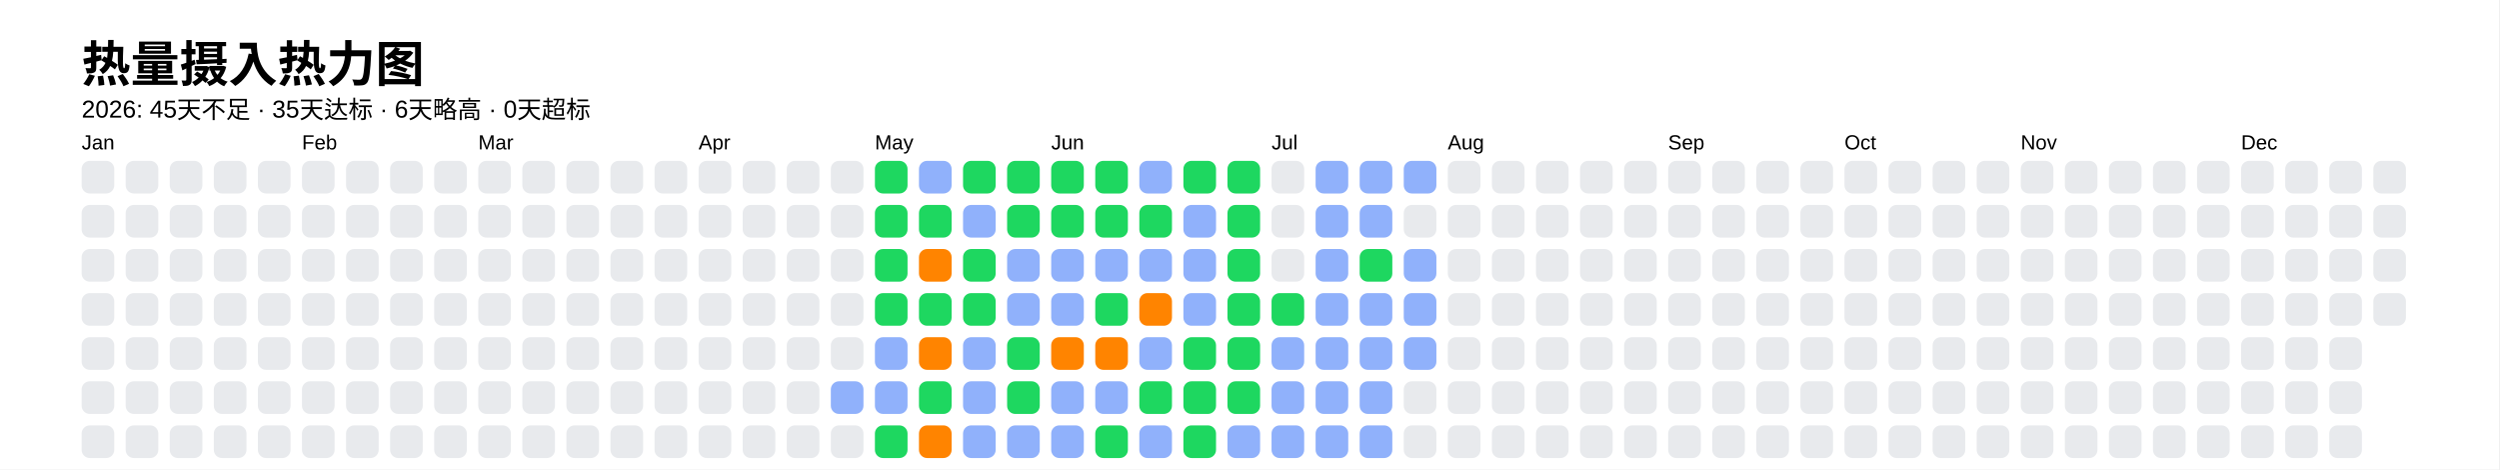
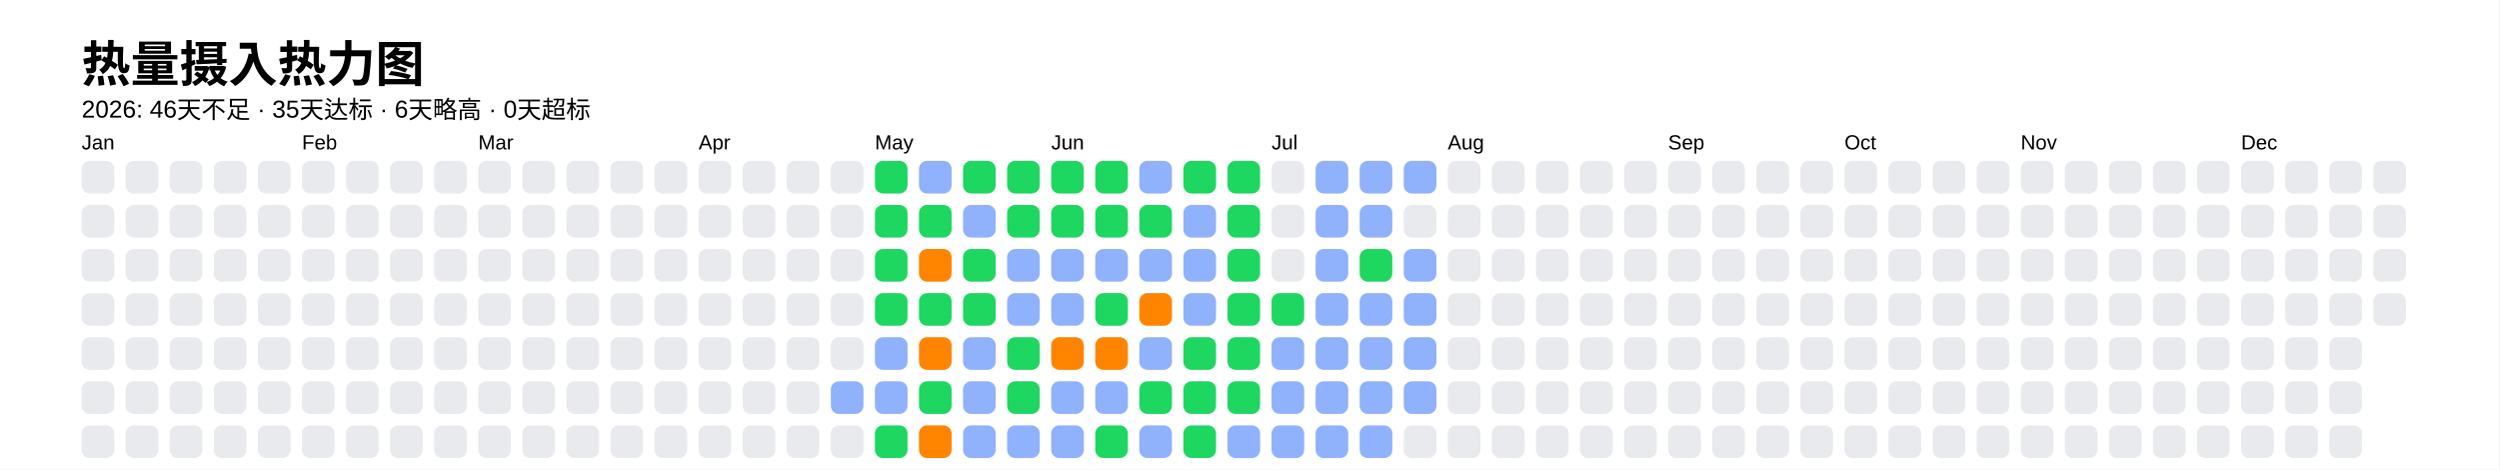
<svg xmlns="http://www.w3.org/2000/svg" style="background-color:white;" baseProfile="full" height="57.5mm" version="1.1" viewBox="0,0,306.2,57.5" width="306.2mm">
  <defs />
  <rect fill="#FFFFFF" height="57.5" width="306.2" x="0" y="0" />
  <text fill="#000000" style="font-size:6px; font-family:Arial; font-weight:bold;" x="10" y="10">热量摄入热力图</text>
-   <text fill="#000000" style="font-size:3px; font-family:Arial;" x="10" y="14.4">2026: 45天不足 · 35天达标 · 6天略高 · 0天超标</text>
+   <text fill="#000000" style="font-size:3px; font-family:Arial;" x="10" y="14.4">2026: 46天不足 · 35天达标 · 6天略高 · 0天超标</text>
  <text fill="#000000" style="font-size:2.5px; font-family:Arial" x="10" y="18.3">Jan</text>
  <rect fill="#E8EAED" height="4" rx="1" ry="1" width="4" x="10" y="19.7" />
  <rect fill="#E8EAED" height="4" rx="1" ry="1" width="4" x="10" y="25.1" />
  <rect fill="#E8EAED" height="4" rx="1" ry="1" width="4" x="10" y="30.5" />
  <rect fill="#E8EAED" height="4" rx="1" ry="1" width="4" x="10" y="35.9" />
  <rect fill="#E8EAED" height="4" rx="1" ry="1" width="4" x="10" y="41.3" />
  <rect fill="#E8EAED" height="4" rx="1" ry="1" width="4" x="10" y="46.7" />
  <rect fill="#E8EAED" height="4" rx="1" ry="1" width="4" x="10" y="52.1" />
  <rect fill="#E8EAED" height="4" rx="1" ry="1" width="4" x="15.4" y="19.7" />
  <rect fill="#E8EAED" height="4" rx="1" ry="1" width="4" x="15.4" y="25.1" />
  <rect fill="#E8EAED" height="4" rx="1" ry="1" width="4" x="15.4" y="30.5" />
  <rect fill="#E8EAED" height="4" rx="1" ry="1" width="4" x="15.4" y="35.9" />
  <rect fill="#E8EAED" height="4" rx="1" ry="1" width="4" x="15.4" y="41.3" />
  <rect fill="#E8EAED" height="4" rx="1" ry="1" width="4" x="15.4" y="46.7" />
  <rect fill="#E8EAED" height="4" rx="1" ry="1" width="4" x="15.4" y="52.1" />
  <rect fill="#E8EAED" height="4" rx="1" ry="1" width="4" x="20.8" y="19.7" />
  <rect fill="#E8EAED" height="4" rx="1" ry="1" width="4" x="20.8" y="25.1" />
  <rect fill="#E8EAED" height="4" rx="1" ry="1" width="4" x="20.8" y="30.5" />
  <rect fill="#E8EAED" height="4" rx="1" ry="1" width="4" x="20.8" y="35.9" />
  <rect fill="#E8EAED" height="4" rx="1" ry="1" width="4" x="20.8" y="41.3" />
  <rect fill="#E8EAED" height="4" rx="1" ry="1" width="4" x="20.8" y="46.7" />
  <rect fill="#E8EAED" height="4" rx="1" ry="1" width="4" x="20.8" y="52.1" />
  <rect fill="#E8EAED" height="4" rx="1" ry="1" width="4" x="26.2" y="19.7" />
  <rect fill="#E8EAED" height="4" rx="1" ry="1" width="4" x="26.2" y="25.1" />
  <rect fill="#E8EAED" height="4" rx="1" ry="1" width="4" x="26.2" y="30.5" />
  <rect fill="#E8EAED" height="4" rx="1" ry="1" width="4" x="26.2" y="35.9" />
  <rect fill="#E8EAED" height="4" rx="1" ry="1" width="4" x="26.2" y="41.3" />
  <rect fill="#E8EAED" height="4" rx="1" ry="1" width="4" x="26.2" y="46.7" />
  <rect fill="#E8EAED" height="4" rx="1" ry="1" width="4" x="26.2" y="52.1" />
  <rect fill="#E8EAED" height="4" rx="1" ry="1" width="4" x="31.6" y="19.7" />
  <rect fill="#E8EAED" height="4" rx="1" ry="1" width="4" x="31.6" y="25.1" />
  <rect fill="#E8EAED" height="4" rx="1" ry="1" width="4" x="31.6" y="30.5" />
  <rect fill="#E8EAED" height="4" rx="1" ry="1" width="4" x="31.6" y="35.9" />
  <rect fill="#E8EAED" height="4" rx="1" ry="1" width="4" x="31.6" y="41.3" />
  <rect fill="#E8EAED" height="4" rx="1" ry="1" width="4" x="31.6" y="46.7" />
  <rect fill="#E8EAED" height="4" rx="1" ry="1" width="4" x="31.6" y="52.1" />
  <text fill="#000000" style="font-size:2.5px; font-family:Arial" x="37.0" y="18.3">Feb</text>
  <rect fill="#E8EAED" height="4" rx="1" ry="1" width="4" x="37.0" y="19.7" />
  <rect fill="#E8EAED" height="4" rx="1" ry="1" width="4" x="37.0" y="25.1" />
  <rect fill="#E8EAED" height="4" rx="1" ry="1" width="4" x="37.0" y="30.5" />
  <rect fill="#E8EAED" height="4" rx="1" ry="1" width="4" x="37.0" y="35.9" />
  <rect fill="#E8EAED" height="4" rx="1" ry="1" width="4" x="37.0" y="41.3" />
  <rect fill="#E8EAED" height="4" rx="1" ry="1" width="4" x="37.0" y="46.7" />
  <rect fill="#E8EAED" height="4" rx="1" ry="1" width="4" x="37.0" y="52.1" />
  <rect fill="#E8EAED" height="4" rx="1" ry="1" width="4" x="42.4" y="19.7" />
  <rect fill="#E8EAED" height="4" rx="1" ry="1" width="4" x="42.4" y="25.1" />
  <rect fill="#E8EAED" height="4" rx="1" ry="1" width="4" x="42.4" y="30.5" />
  <rect fill="#E8EAED" height="4" rx="1" ry="1" width="4" x="42.4" y="35.9" />
  <rect fill="#E8EAED" height="4" rx="1" ry="1" width="4" x="42.4" y="41.3" />
  <rect fill="#E8EAED" height="4" rx="1" ry="1" width="4" x="42.4" y="46.7" />
  <rect fill="#E8EAED" height="4" rx="1" ry="1" width="4" x="42.4" y="52.1" />
  <rect fill="#E8EAED" height="4" rx="1" ry="1" width="4" x="47.8" y="19.7" />
  <rect fill="#E8EAED" height="4" rx="1" ry="1" width="4" x="47.8" y="25.1" />
  <rect fill="#E8EAED" height="4" rx="1" ry="1" width="4" x="47.8" y="30.5" />
  <rect fill="#E8EAED" height="4" rx="1" ry="1" width="4" x="47.8" y="35.9" />
  <rect fill="#E8EAED" height="4" rx="1" ry="1" width="4" x="47.8" y="41.3" />
  <rect fill="#E8EAED" height="4" rx="1" ry="1" width="4" x="47.8" y="46.7" />
  <rect fill="#E8EAED" height="4" rx="1" ry="1" width="4" x="47.8" y="52.1" />
  <rect fill="#E8EAED" height="4" rx="1" ry="1" width="4" x="53.2" y="19.7" />
  <rect fill="#E8EAED" height="4" rx="1" ry="1" width="4" x="53.2" y="25.1" />
  <rect fill="#E8EAED" height="4" rx="1" ry="1" width="4" x="53.2" y="30.5" />
  <rect fill="#E8EAED" height="4" rx="1" ry="1" width="4" x="53.2" y="35.9" />
  <rect fill="#E8EAED" height="4" rx="1" ry="1" width="4" x="53.2" y="41.3" />
  <rect fill="#E8EAED" height="4" rx="1" ry="1" width="4" x="53.2" y="46.7" />
  <rect fill="#E8EAED" height="4" rx="1" ry="1" width="4" x="53.2" y="52.1" />
  <text fill="#000000" style="font-size:2.5px; font-family:Arial" x="58.6" y="18.3">Mar</text>
  <rect fill="#E8EAED" height="4" rx="1" ry="1" width="4" x="58.6" y="19.7" />
  <rect fill="#E8EAED" height="4" rx="1" ry="1" width="4" x="58.6" y="25.1" />
  <rect fill="#E8EAED" height="4" rx="1" ry="1" width="4" x="58.6" y="30.5" />
  <rect fill="#E8EAED" height="4" rx="1" ry="1" width="4" x="58.6" y="35.9" />
  <rect fill="#E8EAED" height="4" rx="1" ry="1" width="4" x="58.6" y="41.3" />
  <rect fill="#E8EAED" height="4" rx="1" ry="1" width="4" x="58.6" y="46.7" />
  <rect fill="#E8EAED" height="4" rx="1" ry="1" width="4" x="58.6" y="52.1" />
  <rect fill="#E8EAED" height="4" rx="1" ry="1" width="4" x="64" y="19.7" />
  <rect fill="#E8EAED" height="4" rx="1" ry="1" width="4" x="64" y="25.1" />
  <rect fill="#E8EAED" height="4" rx="1" ry="1" width="4" x="64" y="30.5" />
  <rect fill="#E8EAED" height="4" rx="1" ry="1" width="4" x="64" y="35.9" />
  <rect fill="#E8EAED" height="4" rx="1" ry="1" width="4" x="64" y="41.3" />
  <rect fill="#E8EAED" height="4" rx="1" ry="1" width="4" x="64" y="46.7" />
  <rect fill="#E8EAED" height="4" rx="1" ry="1" width="4" x="64" y="52.1" />
  <rect fill="#E8EAED" height="4" rx="1" ry="1" width="4" x="69.4" y="19.7" />
  <rect fill="#E8EAED" height="4" rx="1" ry="1" width="4" x="69.4" y="25.1" />
  <rect fill="#E8EAED" height="4" rx="1" ry="1" width="4" x="69.4" y="30.5" />
  <rect fill="#E8EAED" height="4" rx="1" ry="1" width="4" x="69.4" y="35.9" />
  <rect fill="#E8EAED" height="4" rx="1" ry="1" width="4" x="69.4" y="41.3" />
  <rect fill="#E8EAED" height="4" rx="1" ry="1" width="4" x="69.4" y="46.7" />
  <rect fill="#E8EAED" height="4" rx="1" ry="1" width="4" x="69.4" y="52.1" />
  <rect fill="#E8EAED" height="4" rx="1" ry="1" width="4" x="74.8" y="19.7" />
  <rect fill="#E8EAED" height="4" rx="1" ry="1" width="4" x="74.8" y="25.1" />
  <rect fill="#E8EAED" height="4" rx="1" ry="1" width="4" x="74.8" y="30.5" />
  <rect fill="#E8EAED" height="4" rx="1" ry="1" width="4" x="74.8" y="35.9" />
  <rect fill="#E8EAED" height="4" rx="1" ry="1" width="4" x="74.8" y="41.3" />
  <rect fill="#E8EAED" height="4" rx="1" ry="1" width="4" x="74.8" y="46.7" />
  <rect fill="#E8EAED" height="4" rx="1" ry="1" width="4" x="74.8" y="52.1" />
  <rect fill="#E8EAED" height="4" rx="1" ry="1" width="4" x="80.2" y="19.7" />
  <rect fill="#E8EAED" height="4" rx="1" ry="1" width="4" x="80.2" y="25.1" />
  <rect fill="#E8EAED" height="4" rx="1" ry="1" width="4" x="80.2" y="30.5" />
  <rect fill="#E8EAED" height="4" rx="1" ry="1" width="4" x="80.2" y="35.9" />
  <rect fill="#E8EAED" height="4" rx="1" ry="1" width="4" x="80.2" y="41.3" />
  <rect fill="#E8EAED" height="4" rx="1" ry="1" width="4" x="80.2" y="46.7" />
  <rect fill="#E8EAED" height="4" rx="1" ry="1" width="4" x="80.2" y="52.1" />
  <text fill="#000000" style="font-size:2.5px; font-family:Arial" x="85.6" y="18.3">Apr</text>
  <rect fill="#E8EAED" height="4" rx="1" ry="1" width="4" x="85.6" y="19.7" />
  <rect fill="#E8EAED" height="4" rx="1" ry="1" width="4" x="85.6" y="25.1" />
  <rect fill="#E8EAED" height="4" rx="1" ry="1" width="4" x="85.6" y="30.5" />
  <rect fill="#E8EAED" height="4" rx="1" ry="1" width="4" x="85.6" y="35.9" />
  <rect fill="#E8EAED" height="4" rx="1" ry="1" width="4" x="85.6" y="41.3" />
  <rect fill="#E8EAED" height="4" rx="1" ry="1" width="4" x="85.6" y="46.7" />
  <rect fill="#E8EAED" height="4" rx="1" ry="1" width="4" x="85.6" y="52.1" />
  <rect fill="#E8EAED" height="4" rx="1" ry="1" width="4" x="91" y="19.7" />
  <rect fill="#E8EAED" height="4" rx="1" ry="1" width="4" x="91" y="25.1" />
  <rect fill="#E8EAED" height="4" rx="1" ry="1" width="4" x="91" y="30.5" />
  <rect fill="#E8EAED" height="4" rx="1" ry="1" width="4" x="91" y="35.9" />
  <rect fill="#E8EAED" height="4" rx="1" ry="1" width="4" x="91" y="41.3" />
  <rect fill="#E8EAED" height="4" rx="1" ry="1" width="4" x="91" y="46.7" />
  <rect fill="#E8EAED" height="4" rx="1" ry="1" width="4" x="91" y="52.1" />
  <rect fill="#E8EAED" height="4" rx="1" ry="1" width="4" x="96.4" y="19.7" />
  <rect fill="#E8EAED" height="4" rx="1" ry="1" width="4" x="96.4" y="25.1" />
  <rect fill="#E8EAED" height="4" rx="1" ry="1" width="4" x="96.4" y="30.5" />
  <rect fill="#E8EAED" height="4" rx="1" ry="1" width="4" x="96.4" y="35.9" />
  <rect fill="#E8EAED" height="4" rx="1" ry="1" width="4" x="96.4" y="41.3" />
  <rect fill="#E8EAED" height="4" rx="1" ry="1" width="4" x="96.4" y="46.7" />
  <rect fill="#E8EAED" height="4" rx="1" ry="1" width="4" x="96.4" y="52.1" />
  <rect fill="#E8EAED" height="4" rx="1" ry="1" width="4" x="101.8" y="19.7" />
  <rect fill="#E8EAED" height="4" rx="1" ry="1" width="4" x="101.8" y="25.1" />
  <rect fill="#E8EAED" height="4" rx="1" ry="1" width="4" x="101.8" y="30.5" />
  <rect fill="#E8EAED" height="4" rx="1" ry="1" width="4" x="101.8" y="35.9" />
  <rect fill="#E8EAED" height="4" rx="1" ry="1" width="4" x="101.8" y="41.3" />
  <rect fill="#90b1fb" height="4" rx="1" ry="1" width="4" x="101.8" y="46.7" />
  <rect fill="#E8EAED" height="4" rx="1" ry="1" width="4" x="101.8" y="52.1" />
  <text fill="#000000" style="font-size:2.5px; font-family:Arial" x="107.2" y="18.3">May</text>
  <rect fill="#1ed760" height="4" rx="1" ry="1" width="4" x="107.2" y="19.7" />
  <rect fill="#1ed760" height="4" rx="1" ry="1" width="4" x="107.2" y="25.1" />
  <rect fill="#1ed760" height="4" rx="1" ry="1" width="4" x="107.2" y="30.5" />
  <rect fill="#1ed760" height="4" rx="1" ry="1" width="4" x="107.2" y="35.9" />
  <rect fill="#90b1fb" height="4" rx="1" ry="1" width="4" x="107.2" y="41.3" />
  <rect fill="#90b1fb" height="4" rx="1" ry="1" width="4" x="107.2" y="46.7" />
  <rect fill="#1ed760" height="4" rx="1" ry="1" width="4" x="107.2" y="52.1" />
  <rect fill="#90b1fb" height="4" rx="1" ry="1" width="4" x="112.6" y="19.7" />
  <rect fill="#1ed760" height="4" rx="1" ry="1" width="4" x="112.6" y="25.1" />
  <rect fill="#ff8400" height="4" rx="1" ry="1" width="4" x="112.6" y="30.5" />
  <rect fill="#1ed760" height="4" rx="1" ry="1" width="4" x="112.6" y="35.9" />
  <rect fill="#ff8400" height="4" rx="1" ry="1" width="4" x="112.6" y="41.3" />
  <rect fill="#1ed760" height="4" rx="1" ry="1" width="4" x="112.6" y="46.7" />
  <rect fill="#ff8400" height="4" rx="1" ry="1" width="4" x="112.6" y="52.1" />
  <rect fill="#1ed760" height="4" rx="1" ry="1" width="4" x="118" y="19.7" />
  <rect fill="#90b1fb" height="4" rx="1" ry="1" width="4" x="118" y="25.1" />
  <rect fill="#1ed760" height="4" rx="1" ry="1" width="4" x="118" y="30.5" />
  <rect fill="#1ed760" height="4" rx="1" ry="1" width="4" x="118" y="35.9" />
  <rect fill="#90b1fb" height="4" rx="1" ry="1" width="4" x="118" y="41.3" />
  <rect fill="#90b1fb" height="4" rx="1" ry="1" width="4" x="118" y="46.7" />
  <rect fill="#90b1fb" height="4" rx="1" ry="1" width="4" x="118" y="52.1" />
  <rect fill="#1ed760" height="4" rx="1" ry="1" width="4" x="123.4" y="19.7" />
  <rect fill="#1ed760" height="4" rx="1" ry="1" width="4" x="123.4" y="25.1" />
  <rect fill="#90b1fb" height="4" rx="1" ry="1" width="4" x="123.4" y="30.5" />
  <rect fill="#90b1fb" height="4" rx="1" ry="1" width="4" x="123.4" y="35.9" />
  <rect fill="#1ed760" height="4" rx="1" ry="1" width="4" x="123.4" y="41.3" />
  <rect fill="#1ed760" height="4" rx="1" ry="1" width="4" x="123.4" y="46.7" />
  <rect fill="#90b1fb" height="4" rx="1" ry="1" width="4" x="123.4" y="52.1" />
  <text fill="#000000" style="font-size:2.5px; font-family:Arial" x="128.8" y="18.3">Jun</text>
  <rect fill="#1ed760" height="4" rx="1" ry="1" width="4" x="128.8" y="19.7" />
  <rect fill="#1ed760" height="4" rx="1" ry="1" width="4" x="128.8" y="25.1" />
  <rect fill="#90b1fb" height="4" rx="1" ry="1" width="4" x="128.8" y="30.5" />
  <rect fill="#90b1fb" height="4" rx="1" ry="1" width="4" x="128.8" y="35.9" />
  <rect fill="#ff8400" height="4" rx="1" ry="1" width="4" x="128.8" y="41.3" />
  <rect fill="#90b1fb" height="4" rx="1" ry="1" width="4" x="128.8" y="46.7" />
  <rect fill="#90b1fb" height="4" rx="1" ry="1" width="4" x="128.8" y="52.1" />
  <rect fill="#1ed760" height="4" rx="1" ry="1" width="4" x="134.2" y="19.7" />
  <rect fill="#1ed760" height="4" rx="1" ry="1" width="4" x="134.2" y="25.1" />
  <rect fill="#90b1fb" height="4" rx="1" ry="1" width="4" x="134.2" y="30.5" />
  <rect fill="#1ed760" height="4" rx="1" ry="1" width="4" x="134.2" y="35.9" />
  <rect fill="#ff8400" height="4" rx="1" ry="1" width="4" x="134.2" y="41.3" />
  <rect fill="#90b1fb" height="4" rx="1" ry="1" width="4" x="134.2" y="46.7" />
  <rect fill="#1ed760" height="4" rx="1" ry="1" width="4" x="134.2" y="52.1" />
  <rect fill="#90b1fb" height="4" rx="1" ry="1" width="4" x="139.6" y="19.7" />
  <rect fill="#1ed760" height="4" rx="1" ry="1" width="4" x="139.6" y="25.1" />
  <rect fill="#90b1fb" height="4" rx="1" ry="1" width="4" x="139.6" y="30.5" />
  <rect fill="#ff8400" height="4" rx="1" ry="1" width="4" x="139.6" y="35.9" />
  <rect fill="#90b1fb" height="4" rx="1" ry="1" width="4" x="139.6" y="41.3" />
  <rect fill="#1ed760" height="4" rx="1" ry="1" width="4" x="139.6" y="46.7" />
  <rect fill="#90b1fb" height="4" rx="1" ry="1" width="4" x="139.6" y="52.1" />
  <rect fill="#1ed760" height="4" rx="1" ry="1" width="4" x="145" y="19.7" />
  <rect fill="#90b1fb" height="4" rx="1" ry="1" width="4" x="145" y="25.1" />
  <rect fill="#90b1fb" height="4" rx="1" ry="1" width="4" x="145" y="30.5" />
  <rect fill="#90b1fb" height="4" rx="1" ry="1" width="4" x="145" y="35.9" />
  <rect fill="#1ed760" height="4" rx="1" ry="1" width="4" x="145" y="41.3" />
  <rect fill="#1ed760" height="4" rx="1" ry="1" width="4" x="145" y="46.7" />
  <rect fill="#1ed760" height="4" rx="1" ry="1" width="4" x="145" y="52.1" />
  <rect fill="#1ed760" height="4" rx="1" ry="1" width="4" x="150.4" y="19.7" />
  <rect fill="#1ed760" height="4" rx="1" ry="1" width="4" x="150.4" y="25.1" />
  <rect fill="#1ed760" height="4" rx="1" ry="1" width="4" x="150.4" y="30.5" />
  <rect fill="#1ed760" height="4" rx="1" ry="1" width="4" x="150.4" y="35.9" />
  <rect fill="#1ed760" height="4" rx="1" ry="1" width="4" x="150.4" y="41.3" />
  <rect fill="#1ed760" height="4" rx="1" ry="1" width="4" x="150.4" y="46.7" />
  <rect fill="#90b1fb" height="4" rx="1" ry="1" width="4" x="150.4" y="52.1" />
  <text fill="#000000" style="font-size:2.5px; font-family:Arial" x="155.8" y="18.3">Jul</text>
  <rect fill="#E8EAED" height="4" rx="1" ry="1" width="4" x="155.8" y="19.7" />
  <rect fill="#E8EAED" height="4" rx="1" ry="1" width="4" x="155.8" y="25.1" />
  <rect fill="#E8EAED" height="4" rx="1" ry="1" width="4" x="155.8" y="30.5" />
  <rect fill="#1ed760" height="4" rx="1" ry="1" width="4" x="155.8" y="35.9" />
  <rect fill="#90b1fb" height="4" rx="1" ry="1" width="4" x="155.8" y="41.3" />
  <rect fill="#90b1fb" height="4" rx="1" ry="1" width="4" x="155.8" y="46.7" />
  <rect fill="#90b1fb" height="4" rx="1" ry="1" width="4" x="155.8" y="52.1" />
  <rect fill="#90b1fb" height="4" rx="1" ry="1" width="4" x="161.2" y="19.7" />
  <rect fill="#90b1fb" height="4" rx="1" ry="1" width="4" x="161.2" y="25.1" />
  <rect fill="#90b1fb" height="4" rx="1" ry="1" width="4" x="161.2" y="30.5" />
  <rect fill="#90b1fb" height="4" rx="1" ry="1" width="4" x="161.2" y="35.9" />
  <rect fill="#90b1fb" height="4" rx="1" ry="1" width="4" x="161.2" y="41.3" />
  <rect fill="#90b1fb" height="4" rx="1" ry="1" width="4" x="161.2" y="46.7" />
  <rect fill="#90b1fb" height="4" rx="1" ry="1" width="4" x="161.2" y="52.1" />
  <rect fill="#90b1fb" height="4" rx="1" ry="1" width="4" x="166.6" y="19.7" />
  <rect fill="#90b1fb" height="4" rx="1" ry="1" width="4" x="166.6" y="25.1" />
  <rect fill="#1ed760" height="4" rx="1" ry="1" width="4" x="166.6" y="30.5" />
  <rect fill="#90b1fb" height="4" rx="1" ry="1" width="4" x="166.6" y="35.9" />
  <rect fill="#90b1fb" height="4" rx="1" ry="1" width="4" x="166.6" y="41.3" />
  <rect fill="#90b1fb" height="4" rx="1" ry="1" width="4" x="166.6" y="46.7" />
  <rect fill="#90b1fb" height="4" rx="1" ry="1" width="4" x="166.6" y="52.1" />
  <rect fill="#90b1fb" height="4" rx="1" ry="1" width="4" x="172" y="19.7" />
  <rect fill="#E8EAED" height="4" rx="1" ry="1" width="4" x="172" y="25.1" />
  <rect fill="#90b1fb" height="4" rx="1" ry="1" width="4" x="172" y="30.5" />
  <rect fill="#90b1fb" height="4" rx="1" ry="1" width="4" x="172" y="35.9" />
  <rect fill="#90b1fb" height="4" rx="1" ry="1" width="4" x="172" y="41.3" />
-   <rect fill="#E8EAED" height="4" rx="1" ry="1" width="4" x="172" y="46.7" />
+   <rect fill="#90b1fb" height="4" rx="1" ry="1" width="4" x="172" y="46.7" />
  <rect fill="#E8EAED" height="4" rx="1" ry="1" width="4" x="172" y="52.1" />
  <text fill="#000000" style="font-size:2.5px; font-family:Arial" x="177.4" y="18.3">Aug</text>
  <rect fill="#E8EAED" height="4" rx="1" ry="1" width="4" x="177.4" y="19.7" />
  <rect fill="#E8EAED" height="4" rx="1" ry="1" width="4" x="177.4" y="25.1" />
  <rect fill="#E8EAED" height="4" rx="1" ry="1" width="4" x="177.4" y="30.5" />
  <rect fill="#E8EAED" height="4" rx="1" ry="1" width="4" x="177.4" y="35.9" />
  <rect fill="#E8EAED" height="4" rx="1" ry="1" width="4" x="177.4" y="41.3" />
  <rect fill="#E8EAED" height="4" rx="1" ry="1" width="4" x="177.4" y="46.7" />
  <rect fill="#E8EAED" height="4" rx="1" ry="1" width="4" x="177.4" y="52.1" />
  <rect fill="#E8EAED" height="4" rx="1" ry="1" width="4" x="182.8" y="19.7" />
  <rect fill="#E8EAED" height="4" rx="1" ry="1" width="4" x="182.8" y="25.1" />
  <rect fill="#E8EAED" height="4" rx="1" ry="1" width="4" x="182.8" y="30.5" />
  <rect fill="#E8EAED" height="4" rx="1" ry="1" width="4" x="182.8" y="35.9" />
  <rect fill="#E8EAED" height="4" rx="1" ry="1" width="4" x="182.8" y="41.3" />
  <rect fill="#E8EAED" height="4" rx="1" ry="1" width="4" x="182.8" y="46.7" />
  <rect fill="#E8EAED" height="4" rx="1" ry="1" width="4" x="182.8" y="52.1" />
  <rect fill="#E8EAED" height="4" rx="1" ry="1" width="4" x="188.2" y="19.7" />
  <rect fill="#E8EAED" height="4" rx="1" ry="1" width="4" x="188.2" y="25.1" />
  <rect fill="#E8EAED" height="4" rx="1" ry="1" width="4" x="188.2" y="30.5" />
  <rect fill="#E8EAED" height="4" rx="1" ry="1" width="4" x="188.2" y="35.9" />
  <rect fill="#E8EAED" height="4" rx="1" ry="1" width="4" x="188.2" y="41.3" />
  <rect fill="#E8EAED" height="4" rx="1" ry="1" width="4" x="188.2" y="46.7" />
  <rect fill="#E8EAED" height="4" rx="1" ry="1" width="4" x="188.2" y="52.1" />
  <rect fill="#E8EAED" height="4" rx="1" ry="1" width="4" x="193.6" y="19.7" />
  <rect fill="#E8EAED" height="4" rx="1" ry="1" width="4" x="193.6" y="25.1" />
  <rect fill="#E8EAED" height="4" rx="1" ry="1" width="4" x="193.6" y="30.5" />
  <rect fill="#E8EAED" height="4" rx="1" ry="1" width="4" x="193.6" y="35.9" />
  <rect fill="#E8EAED" height="4" rx="1" ry="1" width="4" x="193.6" y="41.3" />
  <rect fill="#E8EAED" height="4" rx="1" ry="1" width="4" x="193.6" y="46.7" />
  <rect fill="#E8EAED" height="4" rx="1" ry="1" width="4" x="193.6" y="52.1" />
  <rect fill="#E8EAED" height="4" rx="1" ry="1" width="4" x="199" y="19.7" />
  <rect fill="#E8EAED" height="4" rx="1" ry="1" width="4" x="199" y="25.1" />
  <rect fill="#E8EAED" height="4" rx="1" ry="1" width="4" x="199" y="30.5" />
  <rect fill="#E8EAED" height="4" rx="1" ry="1" width="4" x="199" y="35.9" />
  <rect fill="#E8EAED" height="4" rx="1" ry="1" width="4" x="199" y="41.3" />
  <rect fill="#E8EAED" height="4" rx="1" ry="1" width="4" x="199" y="46.7" />
  <rect fill="#E8EAED" height="4" rx="1" ry="1" width="4" x="199" y="52.1" />
  <text fill="#000000" style="font-size:2.5px; font-family:Arial" x="204.4" y="18.3">Sep</text>
  <rect fill="#E8EAED" height="4" rx="1" ry="1" width="4" x="204.4" y="19.7" />
  <rect fill="#E8EAED" height="4" rx="1" ry="1" width="4" x="204.4" y="25.1" />
  <rect fill="#E8EAED" height="4" rx="1" ry="1" width="4" x="204.4" y="30.5" />
  <rect fill="#E8EAED" height="4" rx="1" ry="1" width="4" x="204.4" y="35.9" />
  <rect fill="#E8EAED" height="4" rx="1" ry="1" width="4" x="204.4" y="41.3" />
  <rect fill="#E8EAED" height="4" rx="1" ry="1" width="4" x="204.4" y="46.7" />
  <rect fill="#E8EAED" height="4" rx="1" ry="1" width="4" x="204.4" y="52.1" />
  <rect fill="#E8EAED" height="4" rx="1" ry="1" width="4" x="209.8" y="19.7" />
  <rect fill="#E8EAED" height="4" rx="1" ry="1" width="4" x="209.8" y="25.1" />
  <rect fill="#E8EAED" height="4" rx="1" ry="1" width="4" x="209.8" y="30.5" />
  <rect fill="#E8EAED" height="4" rx="1" ry="1" width="4" x="209.8" y="35.9" />
  <rect fill="#E8EAED" height="4" rx="1" ry="1" width="4" x="209.8" y="41.3" />
  <rect fill="#E8EAED" height="4" rx="1" ry="1" width="4" x="209.8" y="46.7" />
  <rect fill="#E8EAED" height="4" rx="1" ry="1" width="4" x="209.8" y="52.1" />
  <rect fill="#E8EAED" height="4" rx="1" ry="1" width="4" x="215.2" y="19.7" />
  <rect fill="#E8EAED" height="4" rx="1" ry="1" width="4" x="215.2" y="25.1" />
  <rect fill="#E8EAED" height="4" rx="1" ry="1" width="4" x="215.2" y="30.5" />
  <rect fill="#E8EAED" height="4" rx="1" ry="1" width="4" x="215.2" y="35.9" />
  <rect fill="#E8EAED" height="4" rx="1" ry="1" width="4" x="215.2" y="41.3" />
  <rect fill="#E8EAED" height="4" rx="1" ry="1" width="4" x="215.2" y="46.7" />
  <rect fill="#E8EAED" height="4" rx="1" ry="1" width="4" x="215.2" y="52.1" />
  <rect fill="#E8EAED" height="4" rx="1" ry="1" width="4" x="220.6" y="19.7" />
  <rect fill="#E8EAED" height="4" rx="1" ry="1" width="4" x="220.6" y="25.1" />
  <rect fill="#E8EAED" height="4" rx="1" ry="1" width="4" x="220.6" y="30.5" />
  <rect fill="#E8EAED" height="4" rx="1" ry="1" width="4" x="220.6" y="35.9" />
  <rect fill="#E8EAED" height="4" rx="1" ry="1" width="4" x="220.6" y="41.3" />
  <rect fill="#E8EAED" height="4" rx="1" ry="1" width="4" x="220.6" y="46.7" />
  <rect fill="#E8EAED" height="4" rx="1" ry="1" width="4" x="220.6" y="52.1" />
  <text fill="#000000" style="font-size:2.5px; font-family:Arial" x="226" y="18.3">Oct</text>
  <rect fill="#E8EAED" height="4" rx="1" ry="1" width="4" x="226" y="19.7" />
  <rect fill="#E8EAED" height="4" rx="1" ry="1" width="4" x="226" y="25.1" />
  <rect fill="#E8EAED" height="4" rx="1" ry="1" width="4" x="226" y="30.5" />
  <rect fill="#E8EAED" height="4" rx="1" ry="1" width="4" x="226" y="35.9" />
  <rect fill="#E8EAED" height="4" rx="1" ry="1" width="4" x="226" y="41.3" />
  <rect fill="#E8EAED" height="4" rx="1" ry="1" width="4" x="226" y="46.7" />
  <rect fill="#E8EAED" height="4" rx="1" ry="1" width="4" x="226" y="52.1" />
  <rect fill="#E8EAED" height="4" rx="1" ry="1" width="4" x="231.4" y="19.7" />
  <rect fill="#E8EAED" height="4" rx="1" ry="1" width="4" x="231.4" y="25.1" />
  <rect fill="#E8EAED" height="4" rx="1" ry="1" width="4" x="231.4" y="30.5" />
  <rect fill="#E8EAED" height="4" rx="1" ry="1" width="4" x="231.4" y="35.9" />
  <rect fill="#E8EAED" height="4" rx="1" ry="1" width="4" x="231.4" y="41.3" />
  <rect fill="#E8EAED" height="4" rx="1" ry="1" width="4" x="231.4" y="46.7" />
  <rect fill="#E8EAED" height="4" rx="1" ry="1" width="4" x="231.4" y="52.1" />
  <rect fill="#E8EAED" height="4" rx="1" ry="1" width="4" x="236.8" y="19.7" />
  <rect fill="#E8EAED" height="4" rx="1" ry="1" width="4" x="236.8" y="25.1" />
  <rect fill="#E8EAED" height="4" rx="1" ry="1" width="4" x="236.8" y="30.5" />
  <rect fill="#E8EAED" height="4" rx="1" ry="1" width="4" x="236.8" y="35.9" />
  <rect fill="#E8EAED" height="4" rx="1" ry="1" width="4" x="236.8" y="41.3" />
  <rect fill="#E8EAED" height="4" rx="1" ry="1" width="4" x="236.8" y="46.7" />
  <rect fill="#E8EAED" height="4" rx="1" ry="1" width="4" x="236.8" y="52.1" />
  <rect fill="#E8EAED" height="4" rx="1" ry="1" width="4" x="242.2" y="19.7" />
  <rect fill="#E8EAED" height="4" rx="1" ry="1" width="4" x="242.2" y="25.1" />
  <rect fill="#E8EAED" height="4" rx="1" ry="1" width="4" x="242.2" y="30.5" />
  <rect fill="#E8EAED" height="4" rx="1" ry="1" width="4" x="242.2" y="35.9" />
  <rect fill="#E8EAED" height="4" rx="1" ry="1" width="4" x="242.2" y="41.3" />
  <rect fill="#E8EAED" height="4" rx="1" ry="1" width="4" x="242.2" y="46.7" />
  <rect fill="#E8EAED" height="4" rx="1" ry="1" width="4" x="242.2" y="52.1" />
  <text fill="#000000" style="font-size:2.5px; font-family:Arial" x="247.6" y="18.3">Nov</text>
  <rect fill="#E8EAED" height="4" rx="1" ry="1" width="4" x="247.6" y="19.7" />
  <rect fill="#E8EAED" height="4" rx="1" ry="1" width="4" x="247.6" y="25.1" />
  <rect fill="#E8EAED" height="4" rx="1" ry="1" width="4" x="247.6" y="30.5" />
  <rect fill="#E8EAED" height="4" rx="1" ry="1" width="4" x="247.6" y="35.9" />
  <rect fill="#E8EAED" height="4" rx="1" ry="1" width="4" x="247.6" y="41.3" />
  <rect fill="#E8EAED" height="4" rx="1" ry="1" width="4" x="247.6" y="46.7" />
  <rect fill="#E8EAED" height="4" rx="1" ry="1" width="4" x="247.6" y="52.1" />
  <rect fill="#E8EAED" height="4" rx="1" ry="1" width="4" x="253" y="19.7" />
  <rect fill="#E8EAED" height="4" rx="1" ry="1" width="4" x="253" y="25.1" />
  <rect fill="#E8EAED" height="4" rx="1" ry="1" width="4" x="253" y="30.5" />
  <rect fill="#E8EAED" height="4" rx="1" ry="1" width="4" x="253" y="35.9" />
  <rect fill="#E8EAED" height="4" rx="1" ry="1" width="4" x="253" y="41.3" />
  <rect fill="#E8EAED" height="4" rx="1" ry="1" width="4" x="253" y="46.7" />
  <rect fill="#E8EAED" height="4" rx="1" ry="1" width="4" x="253" y="52.1" />
  <rect fill="#E8EAED" height="4" rx="1" ry="1" width="4" x="258.4" y="19.7" />
  <rect fill="#E8EAED" height="4" rx="1" ry="1" width="4" x="258.4" y="25.1" />
  <rect fill="#E8EAED" height="4" rx="1" ry="1" width="4" x="258.4" y="30.5" />
  <rect fill="#E8EAED" height="4" rx="1" ry="1" width="4" x="258.4" y="35.9" />
  <rect fill="#E8EAED" height="4" rx="1" ry="1" width="4" x="258.4" y="41.3" />
  <rect fill="#E8EAED" height="4" rx="1" ry="1" width="4" x="258.4" y="46.7" />
  <rect fill="#E8EAED" height="4" rx="1" ry="1" width="4" x="258.4" y="52.1" />
  <rect fill="#E8EAED" height="4" rx="1" ry="1" width="4" x="263.8" y="19.7" />
  <rect fill="#E8EAED" height="4" rx="1" ry="1" width="4" x="263.8" y="25.1" />
  <rect fill="#E8EAED" height="4" rx="1" ry="1" width="4" x="263.8" y="30.5" />
  <rect fill="#E8EAED" height="4" rx="1" ry="1" width="4" x="263.8" y="35.9" />
  <rect fill="#E8EAED" height="4" rx="1" ry="1" width="4" x="263.8" y="41.3" />
  <rect fill="#E8EAED" height="4" rx="1" ry="1" width="4" x="263.8" y="46.7" />
  <rect fill="#E8EAED" height="4" rx="1" ry="1" width="4" x="263.8" y="52.1" />
  <rect fill="#E8EAED" height="4" rx="1" ry="1" width="4" x="269.2" y="19.7" />
  <rect fill="#E8EAED" height="4" rx="1" ry="1" width="4" x="269.2" y="25.1" />
  <rect fill="#E8EAED" height="4" rx="1" ry="1" width="4" x="269.2" y="30.5" />
  <rect fill="#E8EAED" height="4" rx="1" ry="1" width="4" x="269.2" y="35.9" />
  <rect fill="#E8EAED" height="4" rx="1" ry="1" width="4" x="269.2" y="41.3" />
  <rect fill="#E8EAED" height="4" rx="1" ry="1" width="4" x="269.2" y="46.7" />
  <rect fill="#E8EAED" height="4" rx="1" ry="1" width="4" x="269.2" y="52.1" />
  <text fill="#000000" style="font-size:2.5px; font-family:Arial" x="274.6" y="18.3">Dec</text>
  <rect fill="#E8EAED" height="4" rx="1" ry="1" width="4" x="274.6" y="19.7" />
  <rect fill="#E8EAED" height="4" rx="1" ry="1" width="4" x="274.6" y="25.1" />
  <rect fill="#E8EAED" height="4" rx="1" ry="1" width="4" x="274.6" y="30.5" />
  <rect fill="#E8EAED" height="4" rx="1" ry="1" width="4" x="274.6" y="35.9" />
  <rect fill="#E8EAED" height="4" rx="1" ry="1" width="4" x="274.6" y="41.3" />
  <rect fill="#E8EAED" height="4" rx="1" ry="1" width="4" x="274.6" y="46.7" />
  <rect fill="#E8EAED" height="4" rx="1" ry="1" width="4" x="274.6" y="52.1" />
  <rect fill="#E8EAED" height="4" rx="1" ry="1" width="4" x="280" y="19.7" />
  <rect fill="#E8EAED" height="4" rx="1" ry="1" width="4" x="280" y="25.1" />
  <rect fill="#E8EAED" height="4" rx="1" ry="1" width="4" x="280" y="30.5" />
  <rect fill="#E8EAED" height="4" rx="1" ry="1" width="4" x="280" y="35.9" />
  <rect fill="#E8EAED" height="4" rx="1" ry="1" width="4" x="280" y="41.3" />
  <rect fill="#E8EAED" height="4" rx="1" ry="1" width="4" x="280" y="46.7" />
  <rect fill="#E8EAED" height="4" rx="1" ry="1" width="4" x="280" y="52.1" />
  <rect fill="#E8EAED" height="4" rx="1" ry="1" width="4" x="285.4" y="19.7" />
  <rect fill="#E8EAED" height="4" rx="1" ry="1" width="4" x="285.4" y="25.1" />
  <rect fill="#E8EAED" height="4" rx="1" ry="1" width="4" x="285.4" y="30.5" />
  <rect fill="#E8EAED" height="4" rx="1" ry="1" width="4" x="285.4" y="35.9" />
  <rect fill="#E8EAED" height="4" rx="1" ry="1" width="4" x="285.4" y="41.3" />
  <rect fill="#E8EAED" height="4" rx="1" ry="1" width="4" x="285.4" y="46.7" />
  <rect fill="#E8EAED" height="4" rx="1" ry="1" width="4" x="285.4" y="52.1" />
  <rect fill="#E8EAED" height="4" rx="1" ry="1" width="4" x="290.8" y="19.7" />
  <rect fill="#E8EAED" height="4" rx="1" ry="1" width="4" x="290.8" y="25.1" />
  <rect fill="#E8EAED" height="4" rx="1" ry="1" width="4" x="290.8" y="30.5" />
  <rect fill="#E8EAED" height="4" rx="1" ry="1" width="4" x="290.8" y="35.9" />
</svg>
